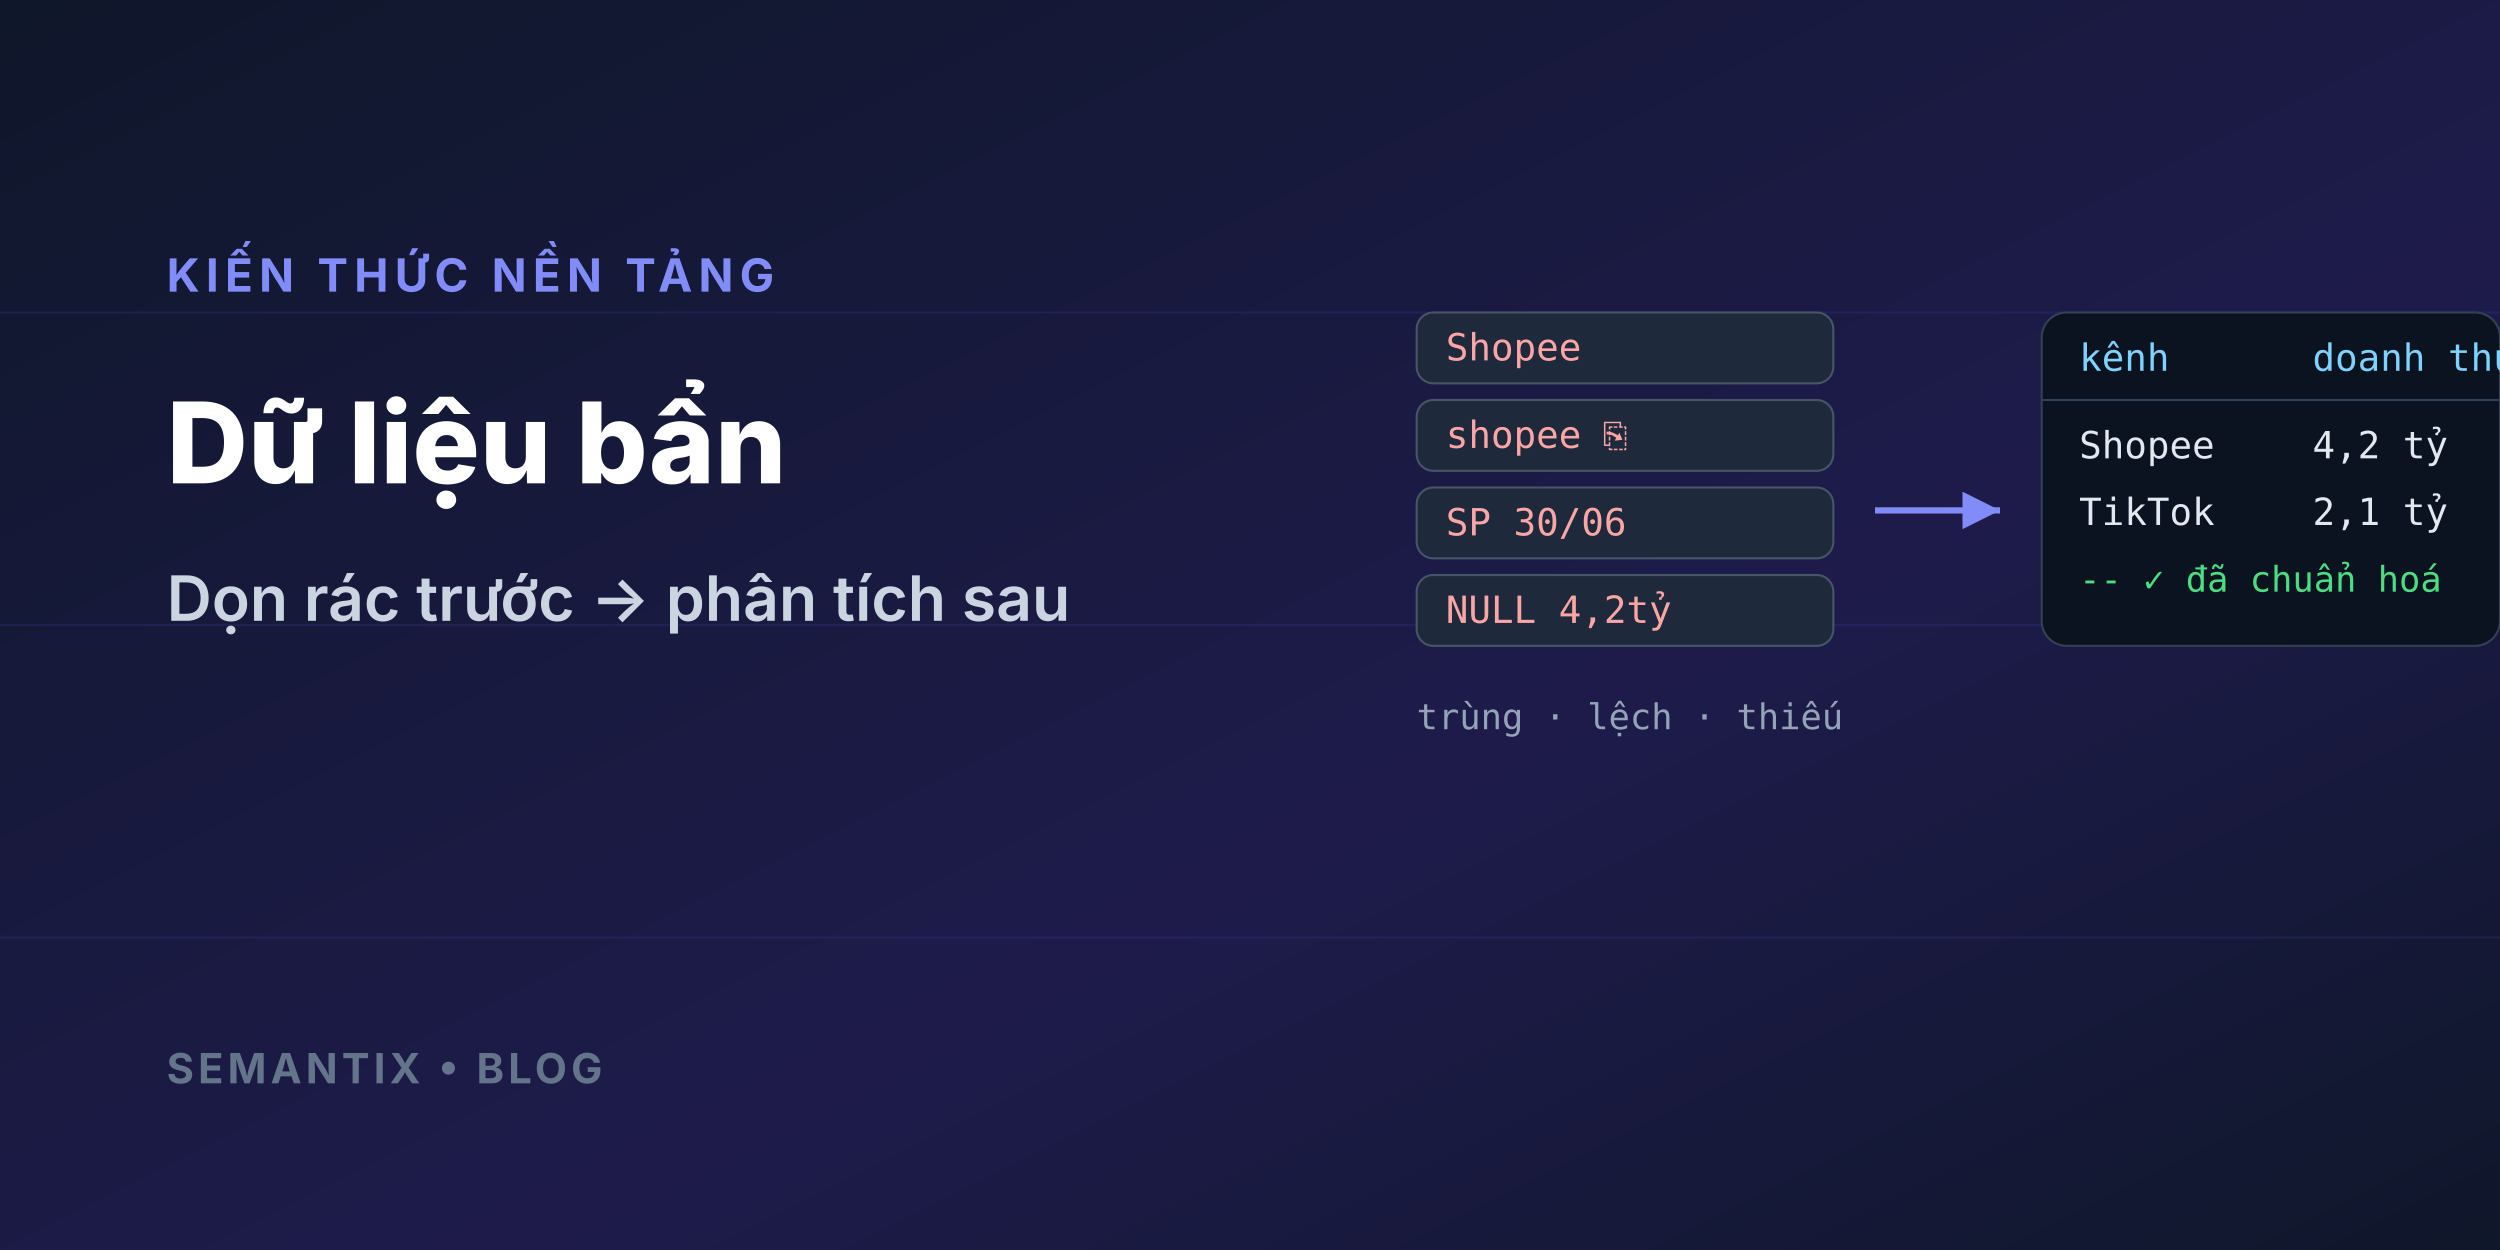
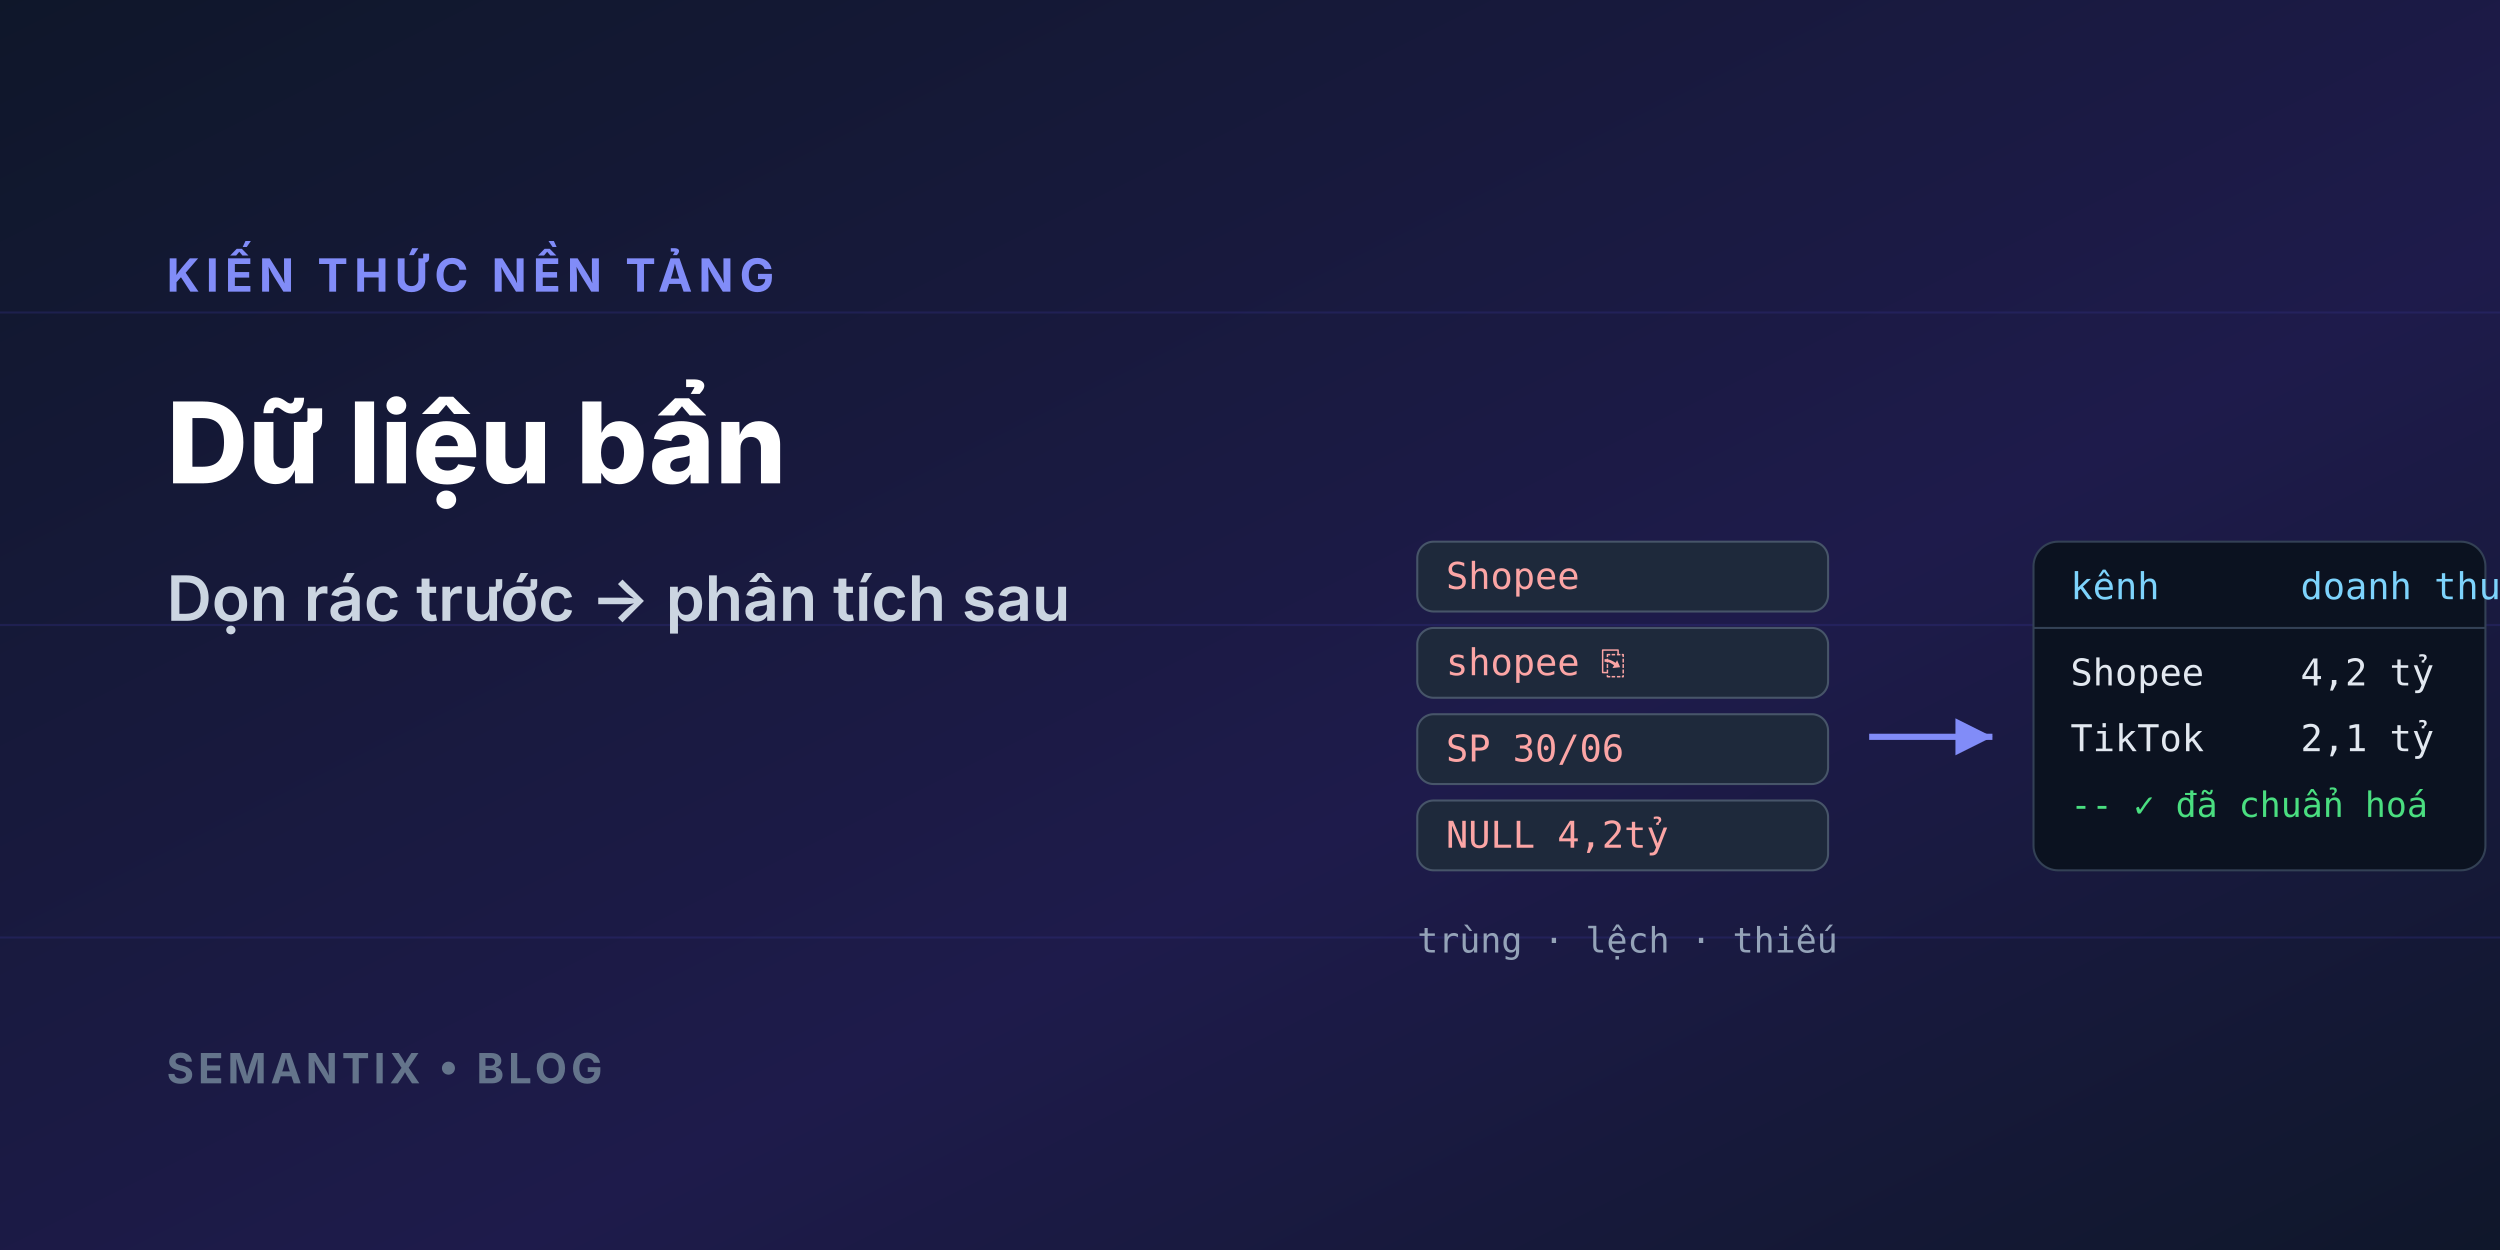
<svg xmlns="http://www.w3.org/2000/svg" viewBox="0 0 1200 600" font-family="Inter, 'Segoe UI', Arial, sans-serif">
  <defs>
    <linearGradient id="bgD" x1="0" y1="0" x2="1" y2="1">
      <stop offset="0" stop-color="#0F172A" />
      <stop offset="0.6" stop-color="#1E1B4B" />
      <stop offset="1" stop-color="#0F172A" />
    </linearGradient>
    <marker id="aD" markerWidth="10" markerHeight="10" refX="6" refY="3" orient="auto">
      <path d="M0 0 L6 3 L0 6 Z" fill="#818CF8" />
    </marker>
  </defs>
  <rect width="1200" height="600" fill="url(#bgD)" />
  <g stroke="#312E81" stroke-width="1" opacity="0.35">
    <line x1="0" y1="150" x2="1200" y2="150" />
    <line x1="0" y1="300" x2="1200" y2="300" />
    <line x1="0" y1="450" x2="1200" y2="450" />
  </g>
  <text x="80" y="140" fill="#818CF8" font-size="22" font-weight="700" letter-spacing="3">KIẾN THỨC NỀN TẢNG</text>
  <text x="80" y="232" fill="#ffffff" font-size="54" font-weight="800">Dữ liệu bẩn</text>
  <text x="80" y="298" fill="#CBD5E1" font-size="30" font-weight="600">Dọn rác trước → phân tích sau</text>
  <text x="80" y="520" fill="#64748B" font-size="20" font-weight="700" letter-spacing="2">SEMANTIX • BLOG</text>
-   <g transform="translate(700,150)">
+   <g transform="translate(700,260) scale(0.986)">
    <rect x="-20" y="0" width="200" height="34" rx="8" fill="#1E293B" stroke="#475569" />
    <text x="-6" y="23" fill="#FCA5A5" font-size="18" font-family="monospace">Shopee</text>
    <rect x="-20" y="42" width="200" height="34" rx="8" fill="#1E293B" stroke="#475569" />
    <text x="-6" y="65" fill="#FCA5A5" font-size="18" font-family="monospace">shopee  ⎘</text>
    <rect x="-20" y="84" width="200" height="34" rx="8" fill="#1E293B" stroke="#475569" />
    <text x="-6" y="107" fill="#FCA5A5" font-size="18" font-family="monospace">SP   30/06</text>
    <rect x="-20" y="126" width="200" height="34" rx="8" fill="#1E293B" stroke="#475569" />
    <text x="-6" y="149" fill="#FCA5A5" font-size="18" font-family="monospace">NULL  4,2tỷ</text>
    <text x="-20" y="200" fill="#94A3B8" font-size="17" font-family="monospace">trùng · lệch · thiếu</text>
    <path d="M200 95 L260 95" stroke="#818CF8" stroke-width="3" marker-end="url(#aD)" />
    <rect x="280" y="0" width="220" height="160" rx="12" fill="#0B1220" stroke="#334155" />
    <line x1="280" y1="42" x2="500" y2="42" stroke="#334155" />
    <text x="298" y="28" fill="#7DD3FC" font-size="18" font-family="monospace">kênh</text>
    <text x="410" y="28" fill="#7DD3FC" font-size="18" font-family="monospace">doanh thu</text>
    <text x="298" y="70" fill="#E2E8F0" font-size="18" font-family="monospace">Shopee</text>
    <text x="410" y="70" fill="#E2E8F0" font-size="18" font-family="monospace">4,2 tỷ</text>
    <text x="298" y="102" fill="#E2E8F0" font-size="18" font-family="monospace">TikTok</text>
    <text x="410" y="102" fill="#E2E8F0" font-size="18" font-family="monospace">2,1 tỷ</text>
    <text x="298" y="134" fill="#4ADE80" font-size="17" font-family="monospace">-- ✓ đã chuẩn hoá</text>
  </g>
</svg>
